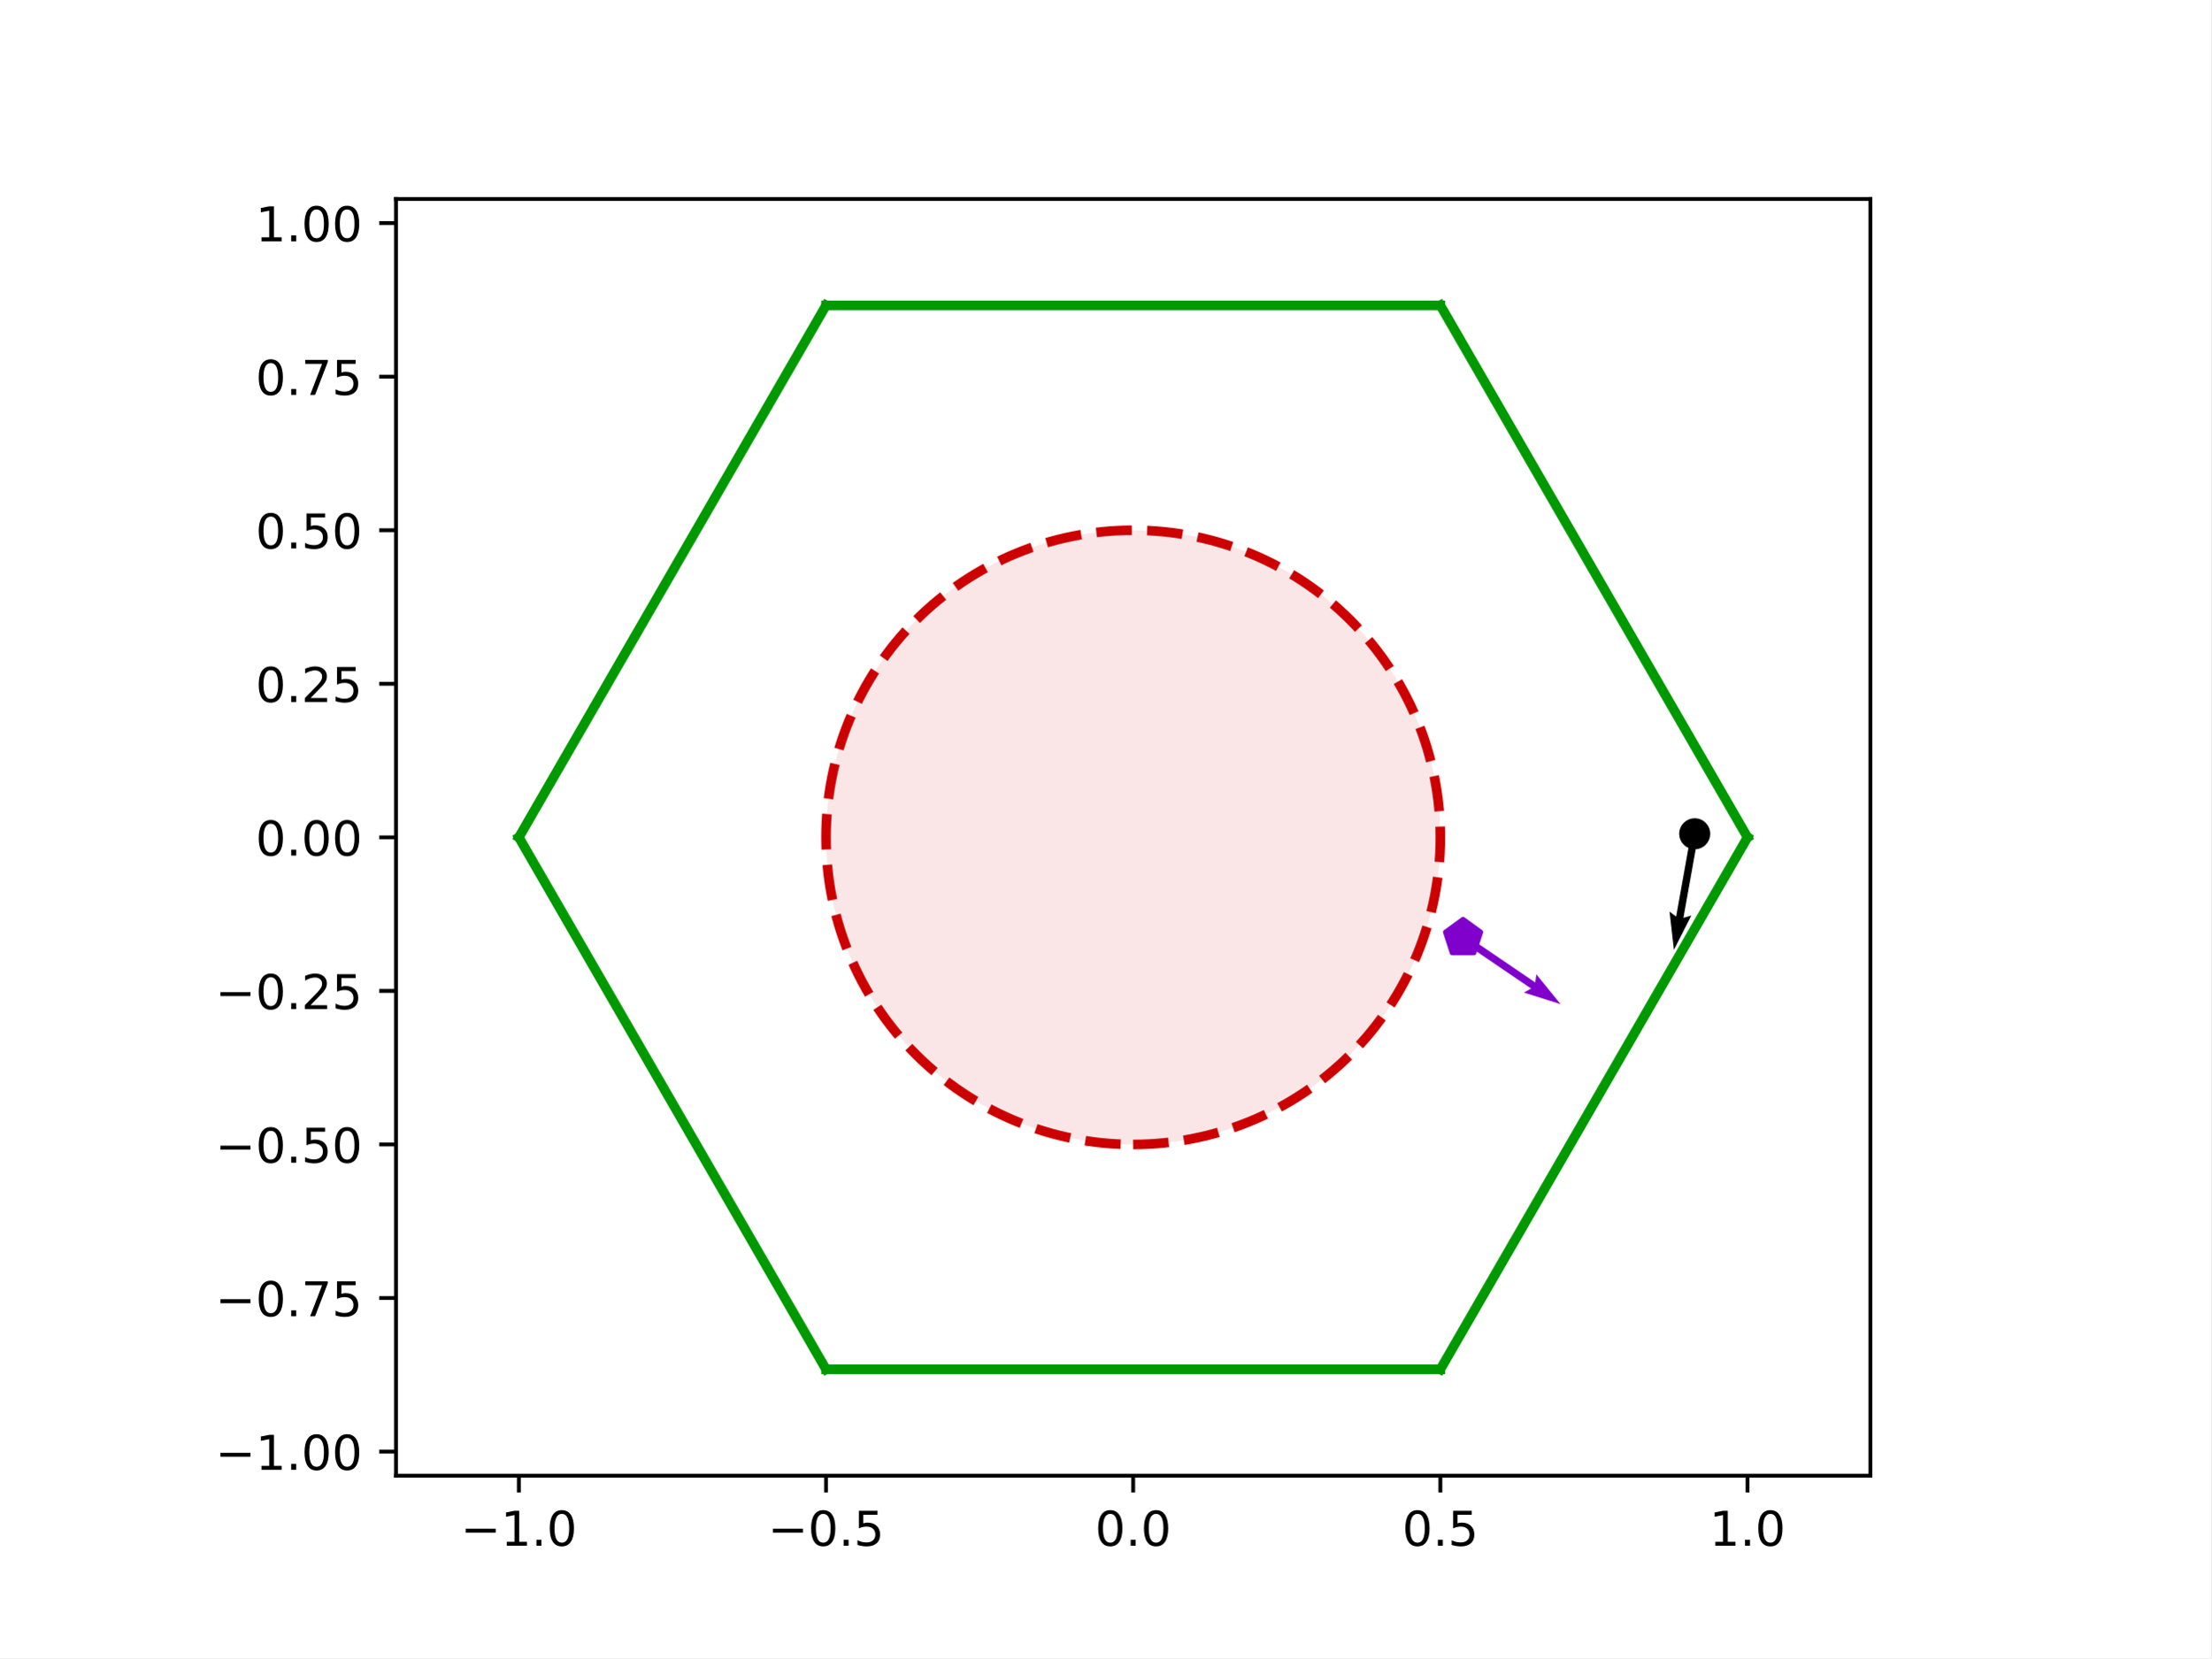
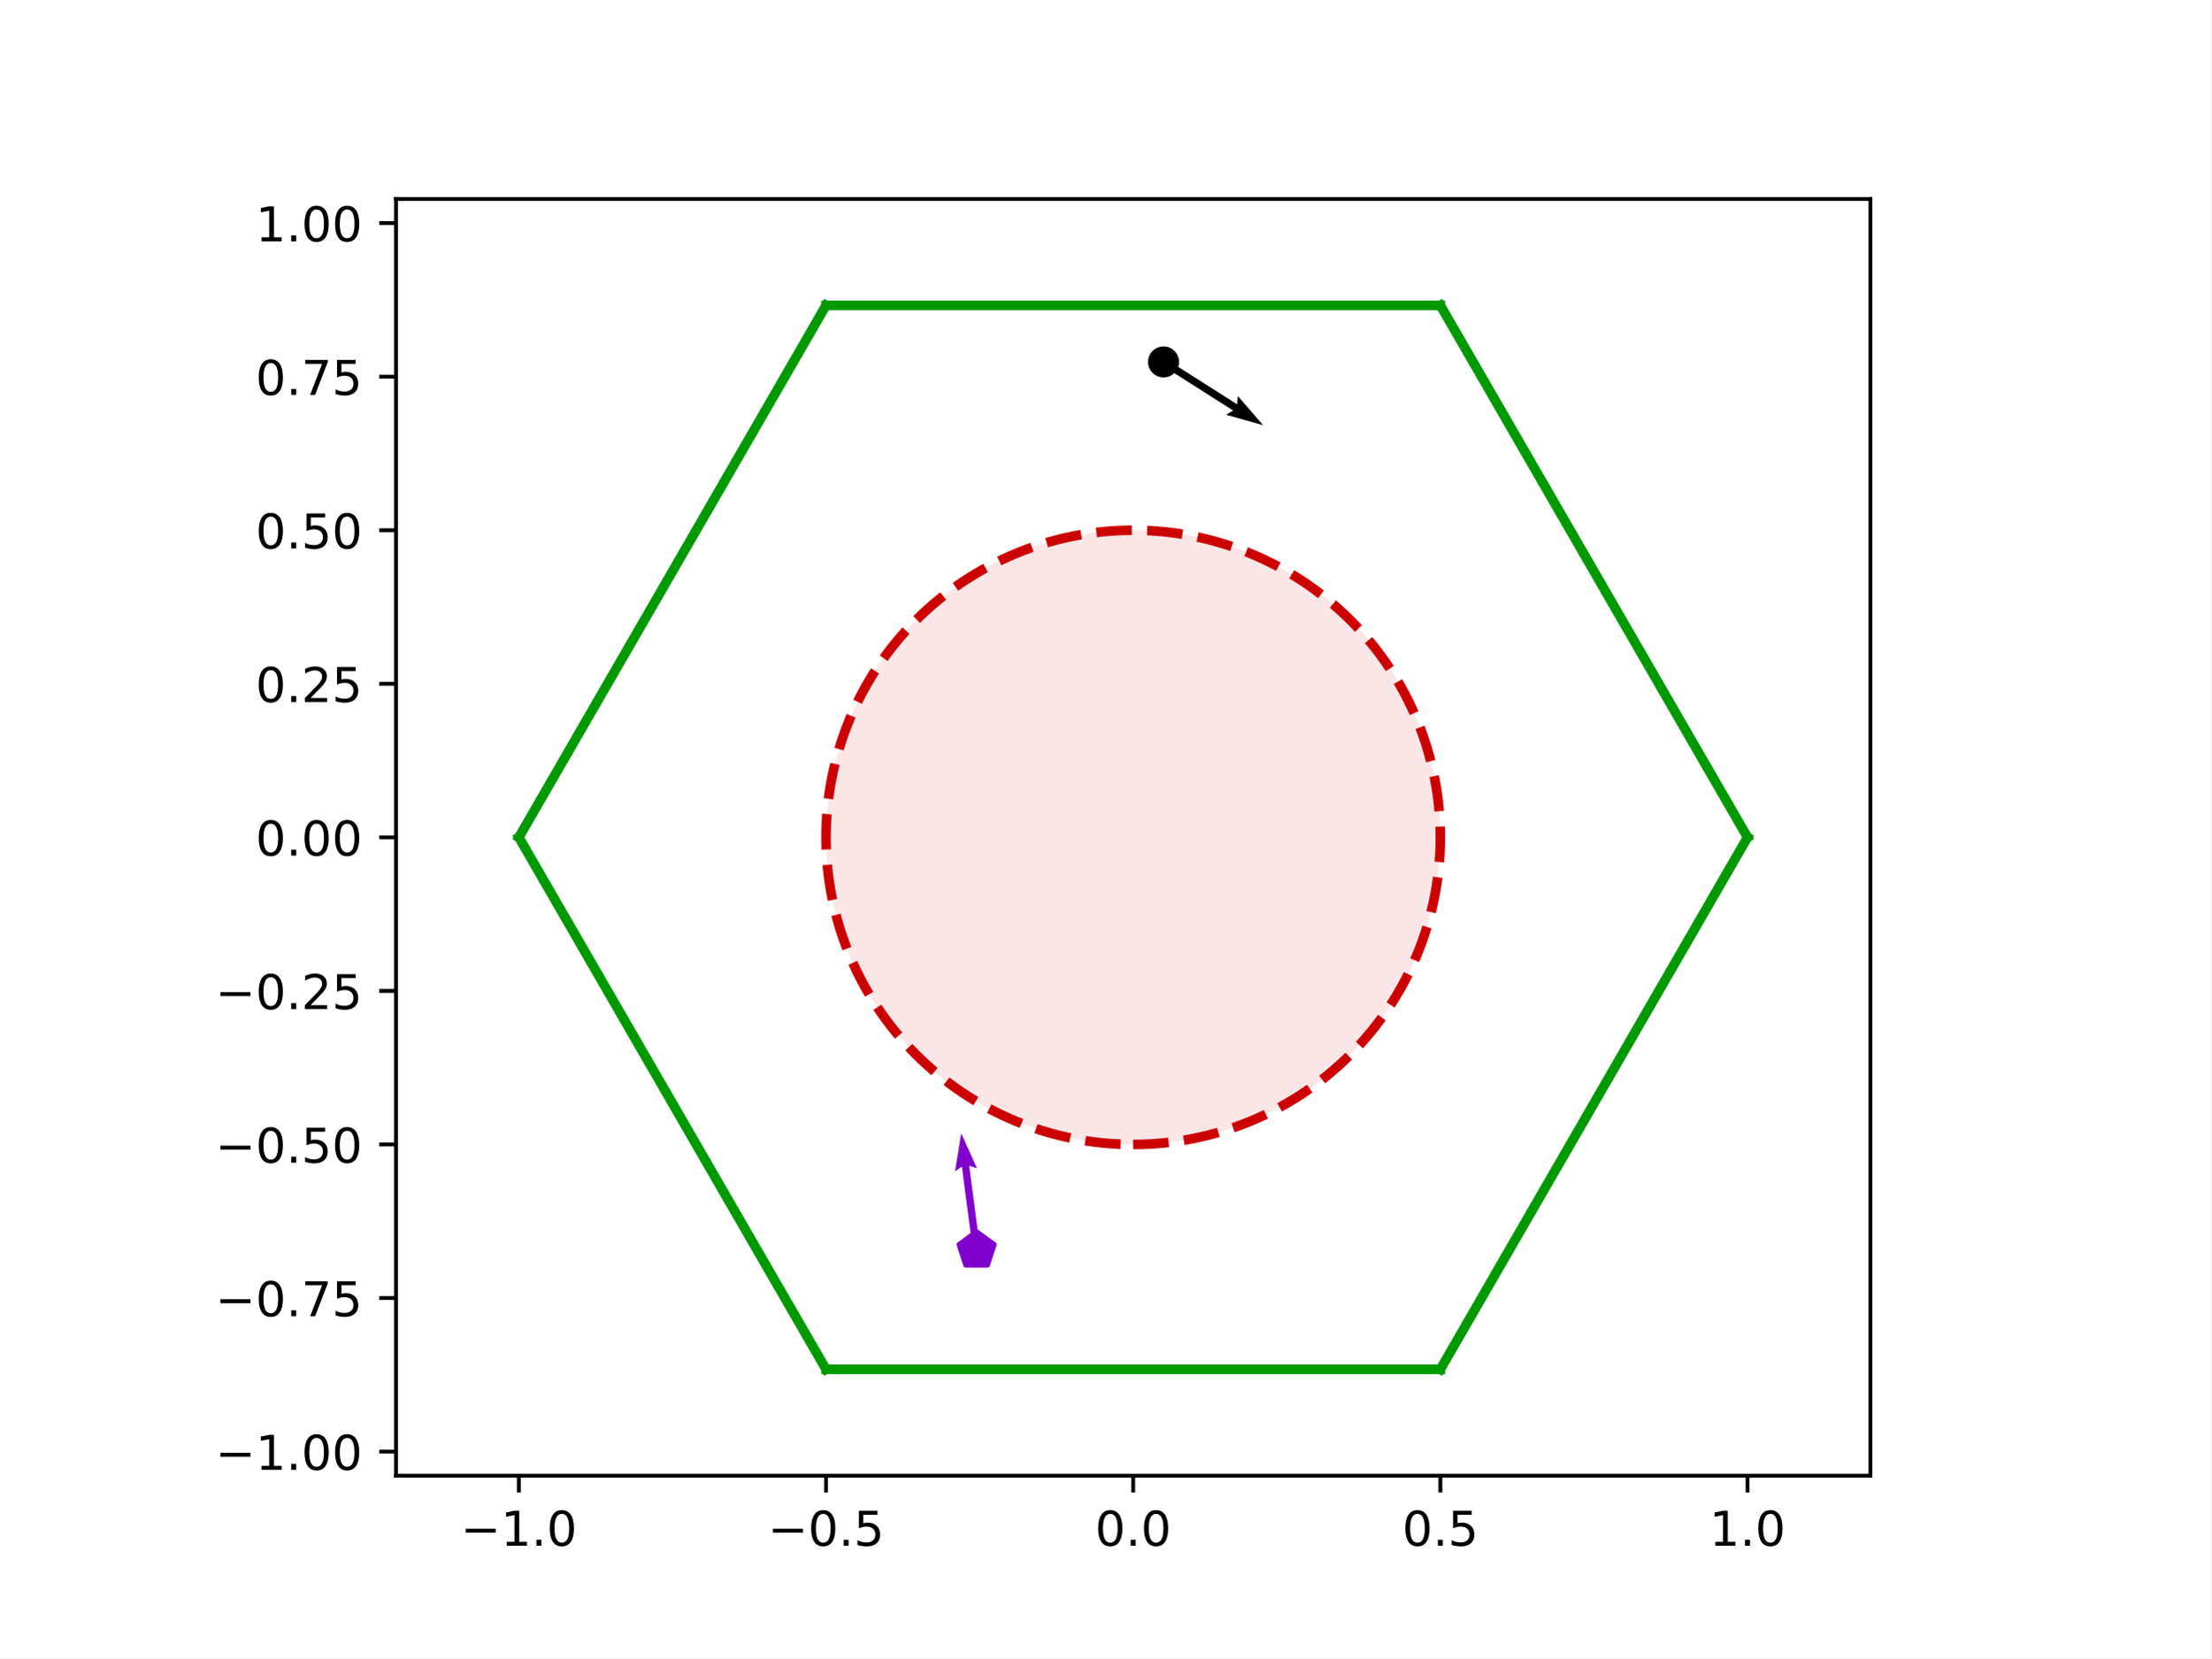
<svg xmlns="http://www.w3.org/2000/svg" xmlns:xlink="http://www.w3.org/1999/xlink" height="345.6pt" version="1.1" viewBox="0 0 460.8 345.6" width="460.8pt">
  <defs>
    <style type="text/css">
*{stroke-linecap:butt;stroke-linejoin:round;}
  </style>
  </defs>
  <g id="figure_1">
    <g id="patch_1">
      <path d="M 0 345.6  L 460.8 345.6  L 460.8 0  L 0 0  z " style="fill:#ffffff;" />
    </g>
    <g id="axes_1">
      <g id="patch_2">
        <path d="M 82.52 307.584  L 389.8 307.584  L 389.8 41.472  L 82.52 41.472  z " style="fill:#ffffff;" />
      </g>
      <g id="PathCollection_1">
        <defs>
-           <path d="M 0 2.739  C 0.726 2.739 1.423 2.45 1.936 1.936  C 2.45 1.423 2.739 0.726 2.739 0  C 2.739 -0.726 2.45 -1.423 1.936 -1.936  C 1.423 -2.45 0.726 -2.739 0 -2.739  C -0.726 -2.739 -1.423 -2.45 -1.936 -1.936  C -2.45 -1.423 -2.739 -0.726 -2.739 0  C -2.739 0.726 -2.45 1.423 -1.936 1.936  C -1.423 2.45 -0.726 2.739 0 2.739  z " id="mb33a25af3a" style="stroke:#000000;" />
+           <path d="M 0 2.739  C 0.726 2.739 1.423 2.45 1.936 1.936  C 2.45 1.423 2.739 0.726 2.739 0  C 2.739 -0.726 2.45 -1.423 1.936 -1.936  C 1.423 -2.45 0.726 -2.739 0 -2.739  C -0.726 -2.739 -1.423 -2.45 -1.936 -1.936  C -2.45 -1.423 -2.739 -0.726 -2.739 0  C -2.739 0.726 -2.45 1.423 -1.936 1.936  C -1.423 2.45 -0.726 2.739 0 2.739  z " id="m883829422c" style="stroke:#000000;" />
        </defs>
-         <g clip-path="url(#p12eaaf97d1)">
-           <use style="stroke:#000000;" x="353.189" xlink:href="#mb33a25af3a" y="173.783" />
+         <g clip-path="url(#p4e7c2a5b8e)">
+           <use style="stroke:#000000;" x="242.484" xlink:href="#m883829422c" y="75.433" />
        </g>
      </g>
      <g id="Quiver_1">
-         <path clip-path="url(#p12eaaf97d1)" d="M 353.946 173.918  L 350.831 191.31  L 352.479 190.825  L 348.856 197.98  L 347.942 190.012  L 349.318 191.039  L 352.433 173.647  L 353.946 173.918  " />
+         <path clip-path="url(#p4e7c2a5b8e)" d="M 242.896 74.785  L 257.81 84.259  L 257.985 82.55  L 263.234 88.615  L 255.514 86.441  L 256.986 85.556  L 242.072 76.082  L 242.896 74.785  " />
      </g>
      <g id="PathCollection_2">
        <defs>
-           <path d="M 0 -3.873  L -3.683 -1.197  L -2.276 3.133  L 2.276 3.133  L 3.683 -1.197  z " id="m15352beb77" style="stroke:#8000cc;" />
+           <path d="M 0 -3.873  L -3.683 -1.197  L -2.276 3.133  L 2.276 3.133  L 3.683 -1.197  z " id="mce9ba565ed" style="stroke:#8000cc;" />
        </defs>
-         <g clip-path="url(#p12eaaf97d1)">
-           <use style="fill:#8000cc;stroke:#8000cc;" x="304.909" xlink:href="#m15352beb77" y="195.476" />
+         <g clip-path="url(#p4e7c2a5b8e)">
+           <use style="fill:#8000cc;stroke:#8000cc;" x="203.524" xlink:href="#mce9ba565ed" y="260.586" />
        </g>
      </g>
      <g id="Quiver_2">
-         <path clip-path="url(#p12eaaf97d1)" d="M 305.341 194.841  L 319.952 204.776  L 320.18 203.074  L 325.237 209.299  L 317.589 206.885  L 319.088 206.046  L 304.477 196.111  L 305.341 194.841  " style="fill:#8000cc;" />
+         <path clip-path="url(#p4e7c2a5b8e)" d="M 202.763 260.686  L 200.458 243.168  L 199.035 244.13  L 200.318 236.213  L 203.605 243.529  L 201.981 242.968  L 204.286 260.485  L 202.763 260.686  " style="fill:#8000cc;" />
      </g>
      <g id="patch_3">
-         <path clip-path="url(#p12eaaf97d1)" d="M 236.16 238.545  C 253.137 238.545 269.422 231.799 281.427 219.795  C 293.431 207.79 300.177 191.505 300.177 174.528  C 300.177 157.551 293.431 141.266 281.427 129.261  C 269.422 117.257 253.137 110.511 236.16 110.511  C 219.183 110.511 202.898 117.257 190.893 129.261  C 178.889 141.266 172.143 157.551 172.143 174.528  C 172.143 191.505 178.889 207.79 190.893 219.795  C 202.898 231.799 219.183 238.545 236.16 238.545  z " style="fill:#cc0000;fill-opacity:0.1;stroke:#cc0000;stroke-dasharray:7.4,3.2;stroke-dashoffset:0;stroke-linejoin:miter;stroke-width:2;" />
+         <path clip-path="url(#p4e7c2a5b8e)" d="M 236.16 238.545  C 253.137 238.545 269.422 231.799 281.427 219.795  C 293.431 207.79 300.177 191.505 300.177 174.528  C 300.177 157.551 293.431 141.266 281.427 129.261  C 269.422 117.257 253.137 110.511 236.16 110.511  C 219.183 110.511 202.898 117.257 190.893 129.261  C 178.889 141.266 172.143 157.551 172.143 174.528  C 172.143 191.505 178.889 207.79 190.893 219.795  C 202.898 231.799 219.183 238.545 236.16 238.545  z " style="fill:#cc0000;fill-opacity:0.1;stroke:#cc0000;stroke-dasharray:7.4,3.2;stroke-dashoffset:0;stroke-linejoin:miter;stroke-width:2;" />
      </g>
      <g id="matplotlib.axis_1">
        <g id="xtick_1">
          <g id="line2d_1">
            <defs>
-               <path d="M 0 0  L 0 3.5  " id="m362b4cc498" style="stroke:#000000;stroke-width:0.8;" />
-             </defs>
-             <g>
-               <use style="stroke:#000000;stroke-width:0.8;" x="108.127" xlink:href="#m362b4cc498" y="307.584" />
+               <path d="M 0 0  L 0 3.5  " id="m40b9a761d5" style="stroke:#000000;stroke-width:0.8;" />
+             </defs>
+             <g>
+               <use style="stroke:#000000;stroke-width:0.8;" x="108.127" xlink:href="#m40b9a761d5" y="307.584" />
            </g>
          </g>
          <g id="text_1">
            <defs>
              <path d="M 10.594 35.5  L 73.188 35.5  L 73.188 27.203  L 10.594 27.203  z " id="DejaVuSans-2212" />
              <path d="M 12.406 8.297  L 28.516 8.297  L 28.516 63.922  L 10.984 60.406  L 10.984 69.391  L 28.422 72.906  L 38.281 72.906  L 38.281 8.297  L 54.391 8.297  L 54.391 0  L 12.406 0  z " id="DejaVuSans-31" />
              <path d="M 10.688 12.406  L 21 12.406  L 21 0  L 10.688 0  z " id="DejaVuSans-2e" />
              <path d="M 31.781 66.406  Q 24.172 66.406 20.328 58.906  Q 16.5 51.422 16.5 36.375  Q 16.5 21.391 20.328 13.891  Q 24.172 6.391 31.781 6.391  Q 39.453 6.391 43.281 13.891  Q 47.125 21.391 47.125 36.375  Q 47.125 51.422 43.281 58.906  Q 39.453 66.406 31.781 66.406  z M 31.781 74.219  Q 44.047 74.219 50.516 64.516  Q 56.984 54.828 56.984 36.375  Q 56.984 17.969 50.516 8.266  Q 44.047 -1.422 31.781 -1.422  Q 19.531 -1.422 13.062 8.266  Q 6.594 17.969 6.594 36.375  Q 6.594 54.828 13.062 64.516  Q 19.531 74.219 31.781 74.219  z " id="DejaVuSans-30" />
            </defs>
            <g transform="translate(95.9854 322.1824)scale(0.1 -0.1)">
              <use xlink:href="#DejaVuSans-2212" />
              <use x="83.789" xlink:href="#DejaVuSans-31" />
              <use x="147.412" xlink:href="#DejaVuSans-2e" />
              <use x="179.199" xlink:href="#DejaVuSans-30" />
            </g>
          </g>
        </g>
        <g id="xtick_2">
          <g id="line2d_2">
            <g>
-               <use style="stroke:#000000;stroke-width:0.8;" x="172.143" xlink:href="#m362b4cc498" y="307.584" />
+               <use style="stroke:#000000;stroke-width:0.8;" x="172.143" xlink:href="#m40b9a761d5" y="307.584" />
            </g>
          </g>
          <g id="text_2">
            <defs>
              <path d="M 10.797 72.906  L 49.516 72.906  L 49.516 64.594  L 19.828 64.594  L 19.828 46.734  Q 21.969 47.469 24.109 47.828  Q 26.266 48.188 28.422 48.188  Q 40.625 48.188 47.75 41.5  Q 54.891 34.812 54.891 23.391  Q 54.891 11.625 47.562 5.094  Q 40.234 -1.422 26.906 -1.422  Q 22.312 -1.422 17.547 -0.641  Q 12.797 0.141 7.719 1.703  L 7.719 11.625  Q 12.109 9.234 16.797 8.062  Q 21.484 6.891 26.703 6.891  Q 35.156 6.891 40.078 11.328  Q 45.016 15.766 45.016 23.391  Q 45.016 31 40.078 35.438  Q 35.156 39.891 26.703 39.891  Q 22.75 39.891 18.812 39.016  Q 14.891 38.141 10.797 36.281  z " id="DejaVuSans-35" />
            </defs>
            <g transform="translate(160.002 322.1824)scale(0.1 -0.1)">
              <use xlink:href="#DejaVuSans-2212" />
              <use x="83.789" xlink:href="#DejaVuSans-30" />
              <use x="147.412" xlink:href="#DejaVuSans-2e" />
              <use x="179.199" xlink:href="#DejaVuSans-35" />
            </g>
          </g>
        </g>
        <g id="xtick_3">
          <g id="line2d_3">
            <g>
-               <use style="stroke:#000000;stroke-width:0.8;" x="236.16" xlink:href="#m362b4cc498" y="307.584" />
+               <use style="stroke:#000000;stroke-width:0.8;" x="236.16" xlink:href="#m40b9a761d5" y="307.584" />
            </g>
          </g>
          <g id="text_3">
            <g transform="translate(228.2084 322.1824)scale(0.1 -0.1)">
              <use xlink:href="#DejaVuSans-30" />
              <use x="63.623" xlink:href="#DejaVuSans-2e" />
              <use x="95.41" xlink:href="#DejaVuSans-30" />
            </g>
          </g>
        </g>
        <g id="xtick_4">
          <g id="line2d_4">
            <g>
-               <use style="stroke:#000000;stroke-width:0.8;" x="300.177" xlink:href="#m362b4cc498" y="307.584" />
+               <use style="stroke:#000000;stroke-width:0.8;" x="300.177" xlink:href="#m40b9a761d5" y="307.584" />
            </g>
          </g>
          <g id="text_4">
            <g transform="translate(292.225 322.1824)scale(0.1 -0.1)">
              <use xlink:href="#DejaVuSans-30" />
              <use x="63.623" xlink:href="#DejaVuSans-2e" />
              <use x="95.41" xlink:href="#DejaVuSans-35" />
            </g>
          </g>
        </g>
        <g id="xtick_5">
          <g id="line2d_5">
            <g>
-               <use style="stroke:#000000;stroke-width:0.8;" x="364.193" xlink:href="#m362b4cc498" y="307.584" />
+               <use style="stroke:#000000;stroke-width:0.8;" x="364.193" xlink:href="#m40b9a761d5" y="307.584" />
            </g>
          </g>
          <g id="text_5">
            <g transform="translate(356.2416 322.1824)scale(0.1 -0.1)">
              <use xlink:href="#DejaVuSans-31" />
              <use x="63.623" xlink:href="#DejaVuSans-2e" />
              <use x="95.41" xlink:href="#DejaVuSans-30" />
            </g>
          </g>
        </g>
      </g>
      <g id="matplotlib.axis_2">
        <g id="ytick_1">
          <g id="line2d_6">
            <defs>
-               <path d="M 0 0  L -3.5 0  " id="m7d25a574b9" style="stroke:#000000;stroke-width:0.8;" />
-             </defs>
-             <g>
-               <use style="stroke:#000000;stroke-width:0.8;" x="82.52" xlink:href="#m7d25a574b9" y="302.561" />
+               <path d="M 0 0  L -3.5 0  " id="mccaa1a0808" style="stroke:#000000;stroke-width:0.8;" />
+             </defs>
+             <g>
+               <use style="stroke:#000000;stroke-width:0.8;" x="82.52" xlink:href="#mccaa1a0808" y="302.561" />
            </g>
          </g>
          <g id="text_6">
            <g transform="translate(44.87485 306.3604)scale(0.1 -0.1)">
              <use xlink:href="#DejaVuSans-2212" />
              <use x="83.789" xlink:href="#DejaVuSans-31" />
              <use x="147.412" xlink:href="#DejaVuSans-2e" />
              <use x="179.199" xlink:href="#DejaVuSans-30" />
              <use x="242.822" xlink:href="#DejaVuSans-30" />
            </g>
          </g>
        </g>
        <g id="ytick_2">
          <g id="line2d_7">
            <g>
-               <use style="stroke:#000000;stroke-width:0.8;" x="82.52" xlink:href="#m7d25a574b9" y="270.553" />
+               <use style="stroke:#000000;stroke-width:0.8;" x="82.52" xlink:href="#mccaa1a0808" y="270.553" />
            </g>
          </g>
          <g id="text_7">
            <defs>
              <path d="M 8.203 72.906  L 55.078 72.906  L 55.078 68.703  L 28.609 0  L 18.312 0  L 43.219 64.594  L 8.203 64.594  z " id="DejaVuSans-37" />
            </defs>
            <g transform="translate(44.87485 274.3521)scale(0.1 -0.1)">
              <use xlink:href="#DejaVuSans-2212" />
              <use x="83.789" xlink:href="#DejaVuSans-30" />
              <use x="147.412" xlink:href="#DejaVuSans-2e" />
              <use x="179.199" xlink:href="#DejaVuSans-37" />
              <use x="242.822" xlink:href="#DejaVuSans-35" />
            </g>
          </g>
        </g>
        <g id="ytick_3">
          <g id="line2d_8">
            <g>
-               <use style="stroke:#000000;stroke-width:0.8;" x="82.52" xlink:href="#m7d25a574b9" y="238.545" />
+               <use style="stroke:#000000;stroke-width:0.8;" x="82.52" xlink:href="#mccaa1a0808" y="238.545" />
            </g>
          </g>
          <g id="text_8">
            <g transform="translate(44.87485 242.3438)scale(0.1 -0.1)">
              <use xlink:href="#DejaVuSans-2212" />
              <use x="83.789" xlink:href="#DejaVuSans-30" />
              <use x="147.412" xlink:href="#DejaVuSans-2e" />
              <use x="179.199" xlink:href="#DejaVuSans-35" />
              <use x="242.822" xlink:href="#DejaVuSans-30" />
            </g>
          </g>
        </g>
        <g id="ytick_4">
          <g id="line2d_9">
            <g>
-               <use style="stroke:#000000;stroke-width:0.8;" x="82.52" xlink:href="#m7d25a574b9" y="206.536" />
+               <use style="stroke:#000000;stroke-width:0.8;" x="82.52" xlink:href="#mccaa1a0808" y="206.536" />
            </g>
          </g>
          <g id="text_9">
            <defs>
              <path d="M 19.188 8.297  L 53.609 8.297  L 53.609 0  L 7.328 0  L 7.328 8.297  Q 12.938 14.109 22.625 23.891  Q 32.328 33.688 34.812 36.531  Q 39.547 41.844 41.422 45.531  Q 43.312 49.219 43.312 52.781  Q 43.312 58.594 39.234 62.25  Q 35.156 65.922 28.609 65.922  Q 23.969 65.922 18.812 64.312  Q 13.672 62.703 7.812 59.422  L 7.812 69.391  Q 13.766 71.781 18.938 73  Q 24.125 74.219 28.422 74.219  Q 39.75 74.219 46.484 68.547  Q 53.219 62.891 53.219 53.422  Q 53.219 48.922 51.531 44.891  Q 49.859 40.875 45.406 35.406  Q 44.188 33.984 37.641 27.219  Q 31.109 20.453 19.188 8.297  z " id="DejaVuSans-32" />
            </defs>
            <g transform="translate(44.87485 210.3355)scale(0.1 -0.1)">
              <use xlink:href="#DejaVuSans-2212" />
              <use x="83.789" xlink:href="#DejaVuSans-30" />
              <use x="147.412" xlink:href="#DejaVuSans-2e" />
              <use x="179.199" xlink:href="#DejaVuSans-32" />
              <use x="242.822" xlink:href="#DejaVuSans-35" />
            </g>
          </g>
        </g>
        <g id="ytick_5">
          <g id="line2d_10">
            <g>
-               <use style="stroke:#000000;stroke-width:0.8;" x="82.52" xlink:href="#m7d25a574b9" y="174.528" />
+               <use style="stroke:#000000;stroke-width:0.8;" x="82.52" xlink:href="#mccaa1a0808" y="174.528" />
            </g>
          </g>
          <g id="text_10">
            <g transform="translate(53.25454 178.3272)scale(0.1 -0.1)">
              <use xlink:href="#DejaVuSans-30" />
              <use x="63.623" xlink:href="#DejaVuSans-2e" />
              <use x="95.41" xlink:href="#DejaVuSans-30" />
              <use x="159.033" xlink:href="#DejaVuSans-30" />
            </g>
          </g>
        </g>
        <g id="ytick_6">
          <g id="line2d_11">
            <g>
-               <use style="stroke:#000000;stroke-width:0.8;" x="82.52" xlink:href="#m7d25a574b9" y="142.52" />
+               <use style="stroke:#000000;stroke-width:0.8;" x="82.52" xlink:href="#mccaa1a0808" y="142.52" />
            </g>
          </g>
          <g id="text_11">
            <g transform="translate(53.25454 146.3189)scale(0.1 -0.1)">
              <use xlink:href="#DejaVuSans-30" />
              <use x="63.623" xlink:href="#DejaVuSans-2e" />
              <use x="95.41" xlink:href="#DejaVuSans-32" />
              <use x="159.033" xlink:href="#DejaVuSans-35" />
            </g>
          </g>
        </g>
        <g id="ytick_7">
          <g id="line2d_12">
            <g>
-               <use style="stroke:#000000;stroke-width:0.8;" x="82.52" xlink:href="#m7d25a574b9" y="110.511" />
+               <use style="stroke:#000000;stroke-width:0.8;" x="82.52" xlink:href="#mccaa1a0808" y="110.511" />
            </g>
          </g>
          <g id="text_12">
            <g transform="translate(53.25454 114.3106)scale(0.1 -0.1)">
              <use xlink:href="#DejaVuSans-30" />
              <use x="63.623" xlink:href="#DejaVuSans-2e" />
              <use x="95.41" xlink:href="#DejaVuSans-35" />
              <use x="159.033" xlink:href="#DejaVuSans-30" />
            </g>
          </g>
        </g>
        <g id="ytick_8">
          <g id="line2d_13">
            <g>
-               <use style="stroke:#000000;stroke-width:0.8;" x="82.52" xlink:href="#m7d25a574b9" y="78.503" />
+               <use style="stroke:#000000;stroke-width:0.8;" x="82.52" xlink:href="#mccaa1a0808" y="78.503" />
            </g>
          </g>
          <g id="text_13">
            <g transform="translate(53.25454 82.30232)scale(0.1 -0.1)">
              <use xlink:href="#DejaVuSans-30" />
              <use x="63.623" xlink:href="#DejaVuSans-2e" />
              <use x="95.41" xlink:href="#DejaVuSans-37" />
              <use x="159.033" xlink:href="#DejaVuSans-35" />
            </g>
          </g>
        </g>
        <g id="ytick_9">
          <g id="line2d_14">
            <g>
-               <use style="stroke:#000000;stroke-width:0.8;" x="82.52" xlink:href="#m7d25a574b9" y="46.495" />
+               <use style="stroke:#000000;stroke-width:0.8;" x="82.52" xlink:href="#mccaa1a0808" y="46.495" />
            </g>
          </g>
          <g id="text_14">
            <g transform="translate(53.25454 50.29402)scale(0.1 -0.1)">
              <use xlink:href="#DejaVuSans-31" />
              <use x="63.623" xlink:href="#DejaVuSans-2e" />
              <use x="95.41" xlink:href="#DejaVuSans-30" />
              <use x="159.033" xlink:href="#DejaVuSans-30" />
            </g>
          </g>
        </g>
      </g>
      <g id="line2d_15">
-         <path clip-path="url(#p12eaaf97d1)" d="M 300.177 63.648  L 172.143 63.648  " style="fill:none;stroke:#009900;stroke-linecap:square;stroke-width:2;" />
+         <path clip-path="url(#p4e7c2a5b8e)" d="M 300.177 63.648  L 172.143 63.648  " style="fill:none;stroke:#009900;stroke-linecap:square;stroke-width:2;" />
      </g>
      <g id="line2d_16">
-         <path clip-path="url(#p12eaaf97d1)" d="M 172.143 63.648  L 108.127 174.528  " style="fill:none;stroke:#009900;stroke-linecap:square;stroke-width:2;" />
+         <path clip-path="url(#p4e7c2a5b8e)" d="M 172.143 63.648  L 108.127 174.528  " style="fill:none;stroke:#009900;stroke-linecap:square;stroke-width:2;" />
      </g>
      <g id="line2d_17">
-         <path clip-path="url(#p12eaaf97d1)" d="M 108.127 174.528  L 172.143 285.408  " style="fill:none;stroke:#009900;stroke-linecap:square;stroke-width:2;" />
+         <path clip-path="url(#p4e7c2a5b8e)" d="M 108.127 174.528  L 172.143 285.408  " style="fill:none;stroke:#009900;stroke-linecap:square;stroke-width:2;" />
      </g>
      <g id="line2d_18">
-         <path clip-path="url(#p12eaaf97d1)" d="M 172.143 285.408  L 300.177 285.408  " style="fill:none;stroke:#009900;stroke-linecap:square;stroke-width:2;" />
+         <path clip-path="url(#p4e7c2a5b8e)" d="M 172.143 285.408  L 300.177 285.408  " style="fill:none;stroke:#009900;stroke-linecap:square;stroke-width:2;" />
      </g>
      <g id="line2d_19">
-         <path clip-path="url(#p12eaaf97d1)" d="M 300.177 285.408  L 364.193 174.528  " style="fill:none;stroke:#009900;stroke-linecap:square;stroke-width:2;" />
+         <path clip-path="url(#p4e7c2a5b8e)" d="M 300.177 285.408  L 364.193 174.528  " style="fill:none;stroke:#009900;stroke-linecap:square;stroke-width:2;" />
      </g>
      <g id="line2d_20">
-         <path clip-path="url(#p12eaaf97d1)" d="M 364.193 174.528  L 300.177 63.648  " style="fill:none;stroke:#009900;stroke-linecap:square;stroke-width:2;" />
+         <path clip-path="url(#p4e7c2a5b8e)" d="M 364.193 174.528  L 300.177 63.648  " style="fill:none;stroke:#009900;stroke-linecap:square;stroke-width:2;" />
      </g>
      <g id="patch_4">
        <path d="M 82.52 307.584  L 82.52 41.472  " style="fill:none;stroke:#000000;stroke-linecap:square;stroke-linejoin:miter;stroke-width:0.8;" />
      </g>
      <g id="patch_5">
        <path d="M 389.8 307.584  L 389.8 41.472  " style="fill:none;stroke:#000000;stroke-linecap:square;stroke-linejoin:miter;stroke-width:0.8;" />
      </g>
      <g id="patch_6">
        <path d="M 82.52 307.584  L 389.8 307.584  " style="fill:none;stroke:#000000;stroke-linecap:square;stroke-linejoin:miter;stroke-width:0.8;" />
      </g>
      <g id="patch_7">
        <path d="M 82.52 41.472  L 389.8 41.472  " style="fill:none;stroke:#000000;stroke-linecap:square;stroke-linejoin:miter;stroke-width:0.8;" />
      </g>
    </g>
  </g>
  <defs>
-     <clipPath id="p12eaaf97d1">
+     <clipPath id="p4e7c2a5b8e">
      <rect height="266.112" width="307.28" x="82.52" y="41.472" />
    </clipPath>
  </defs>
</svg>
